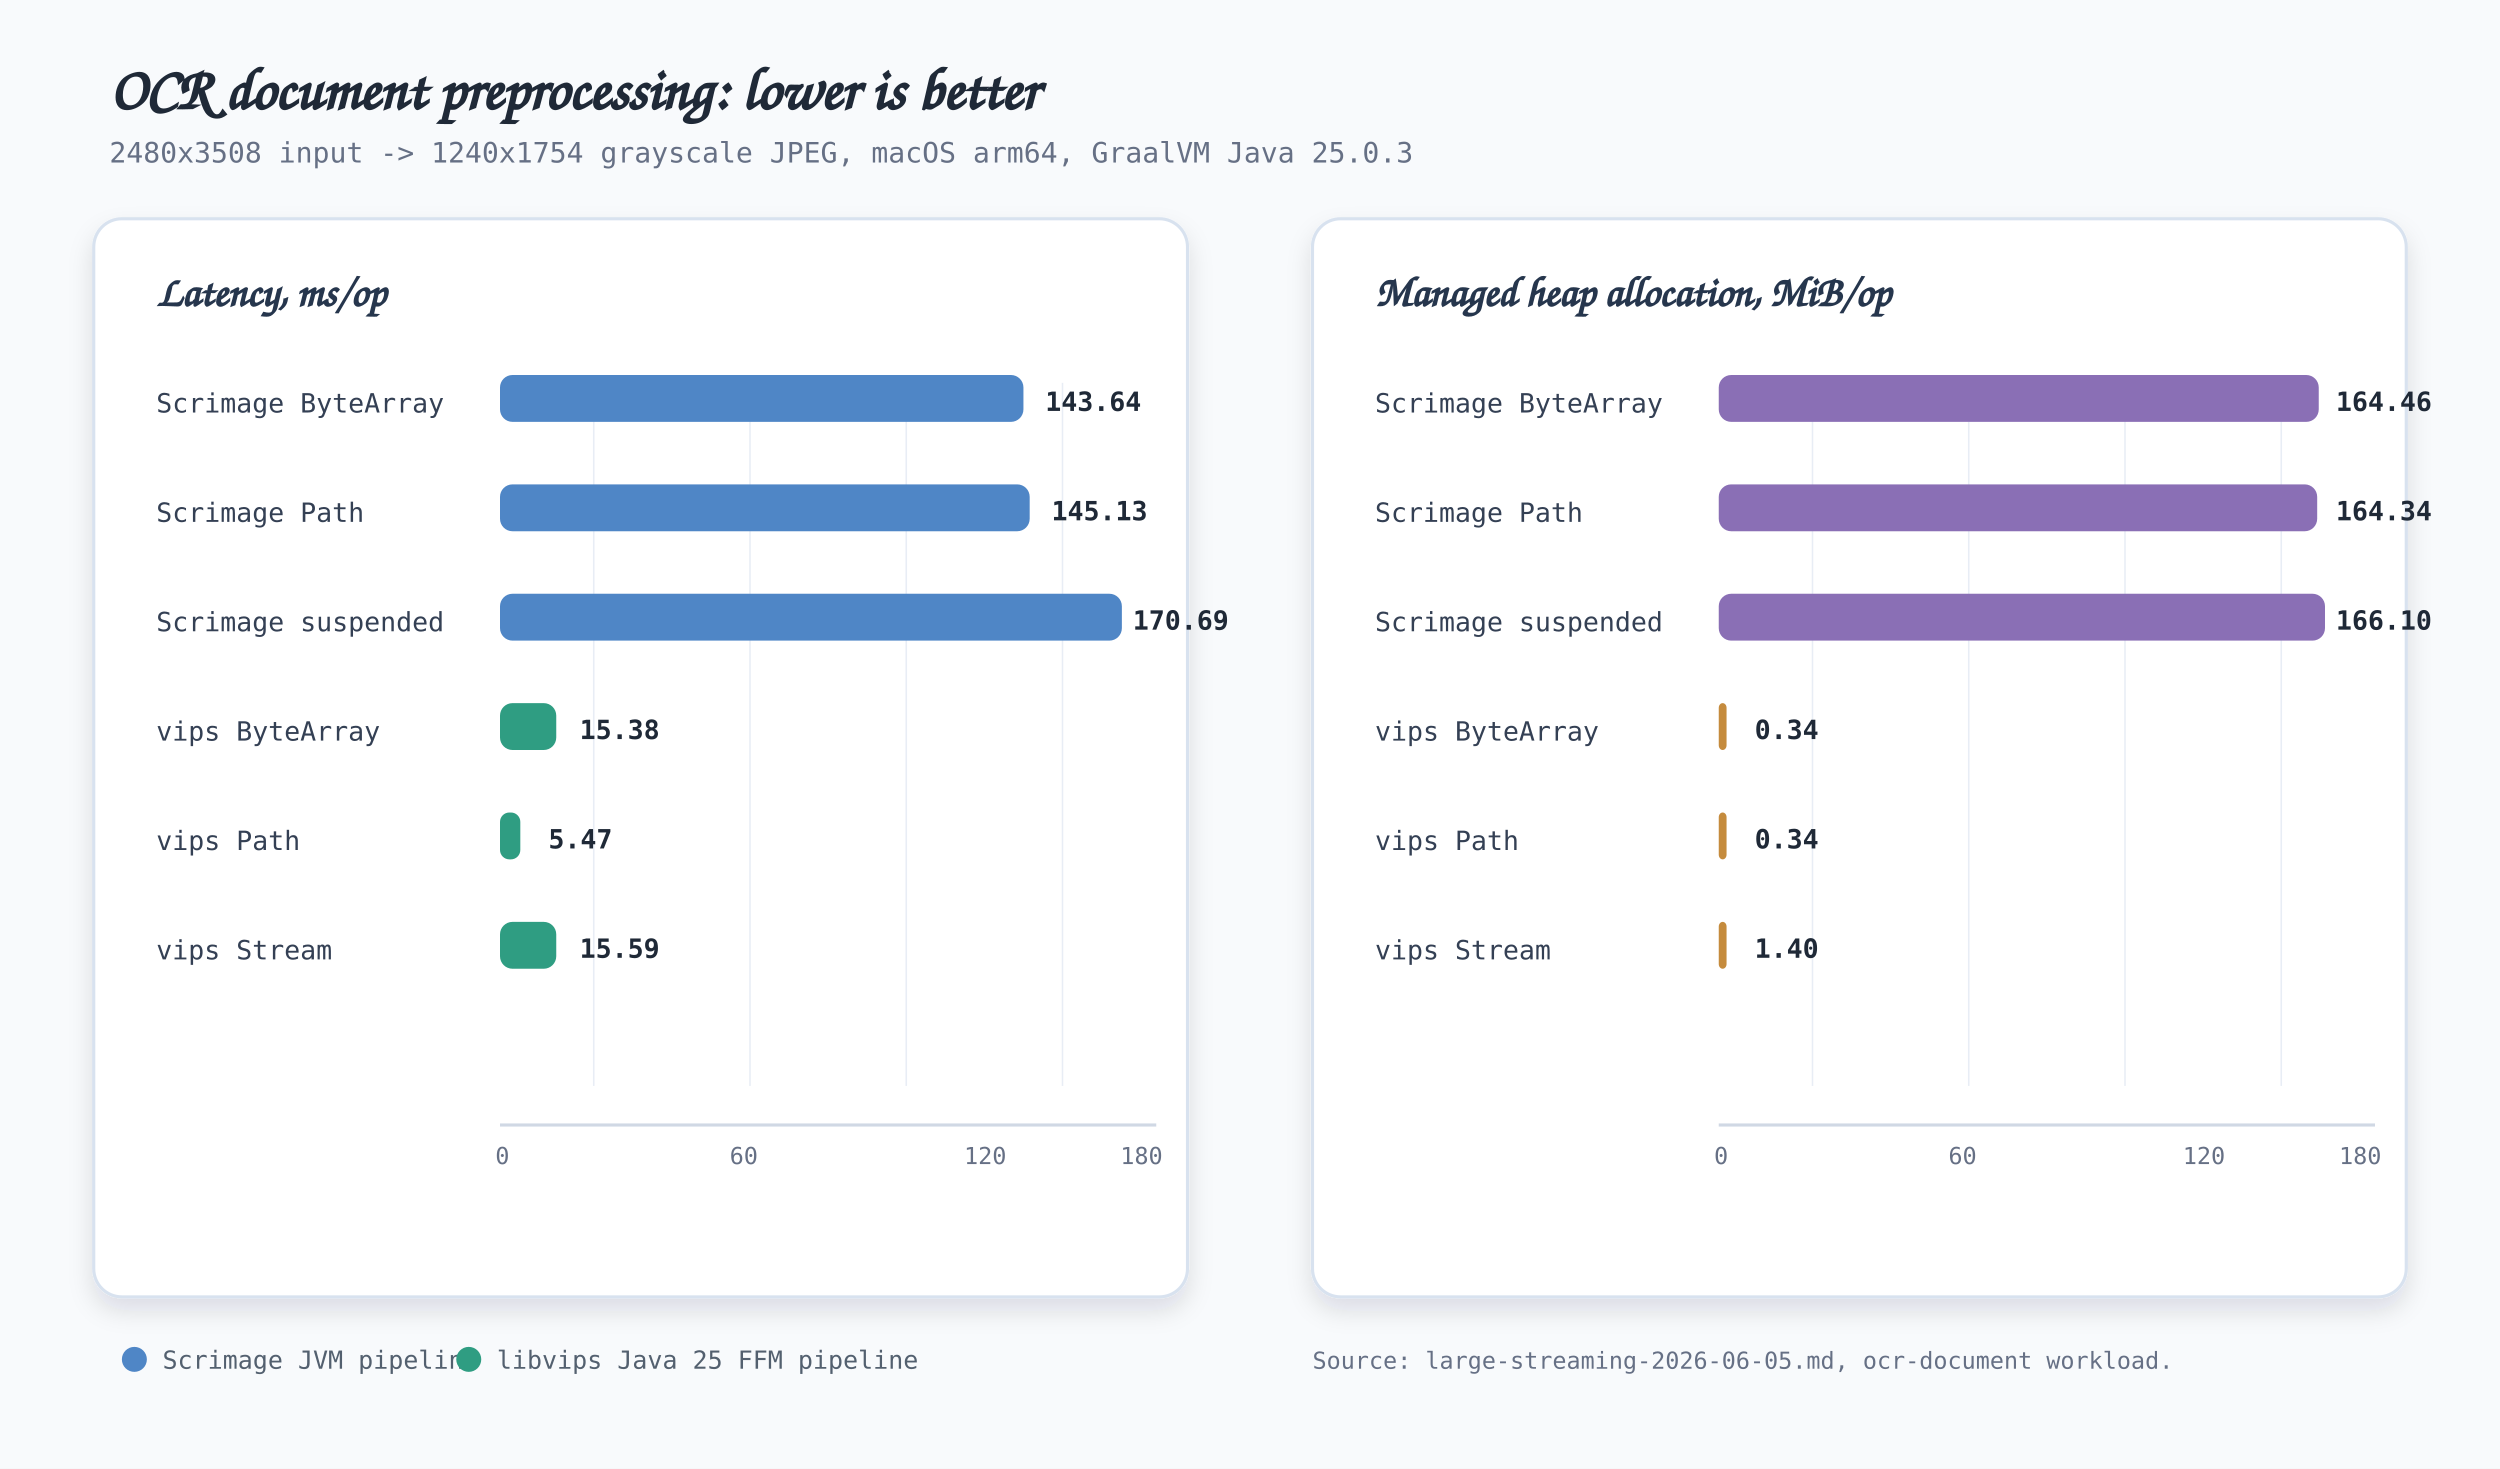
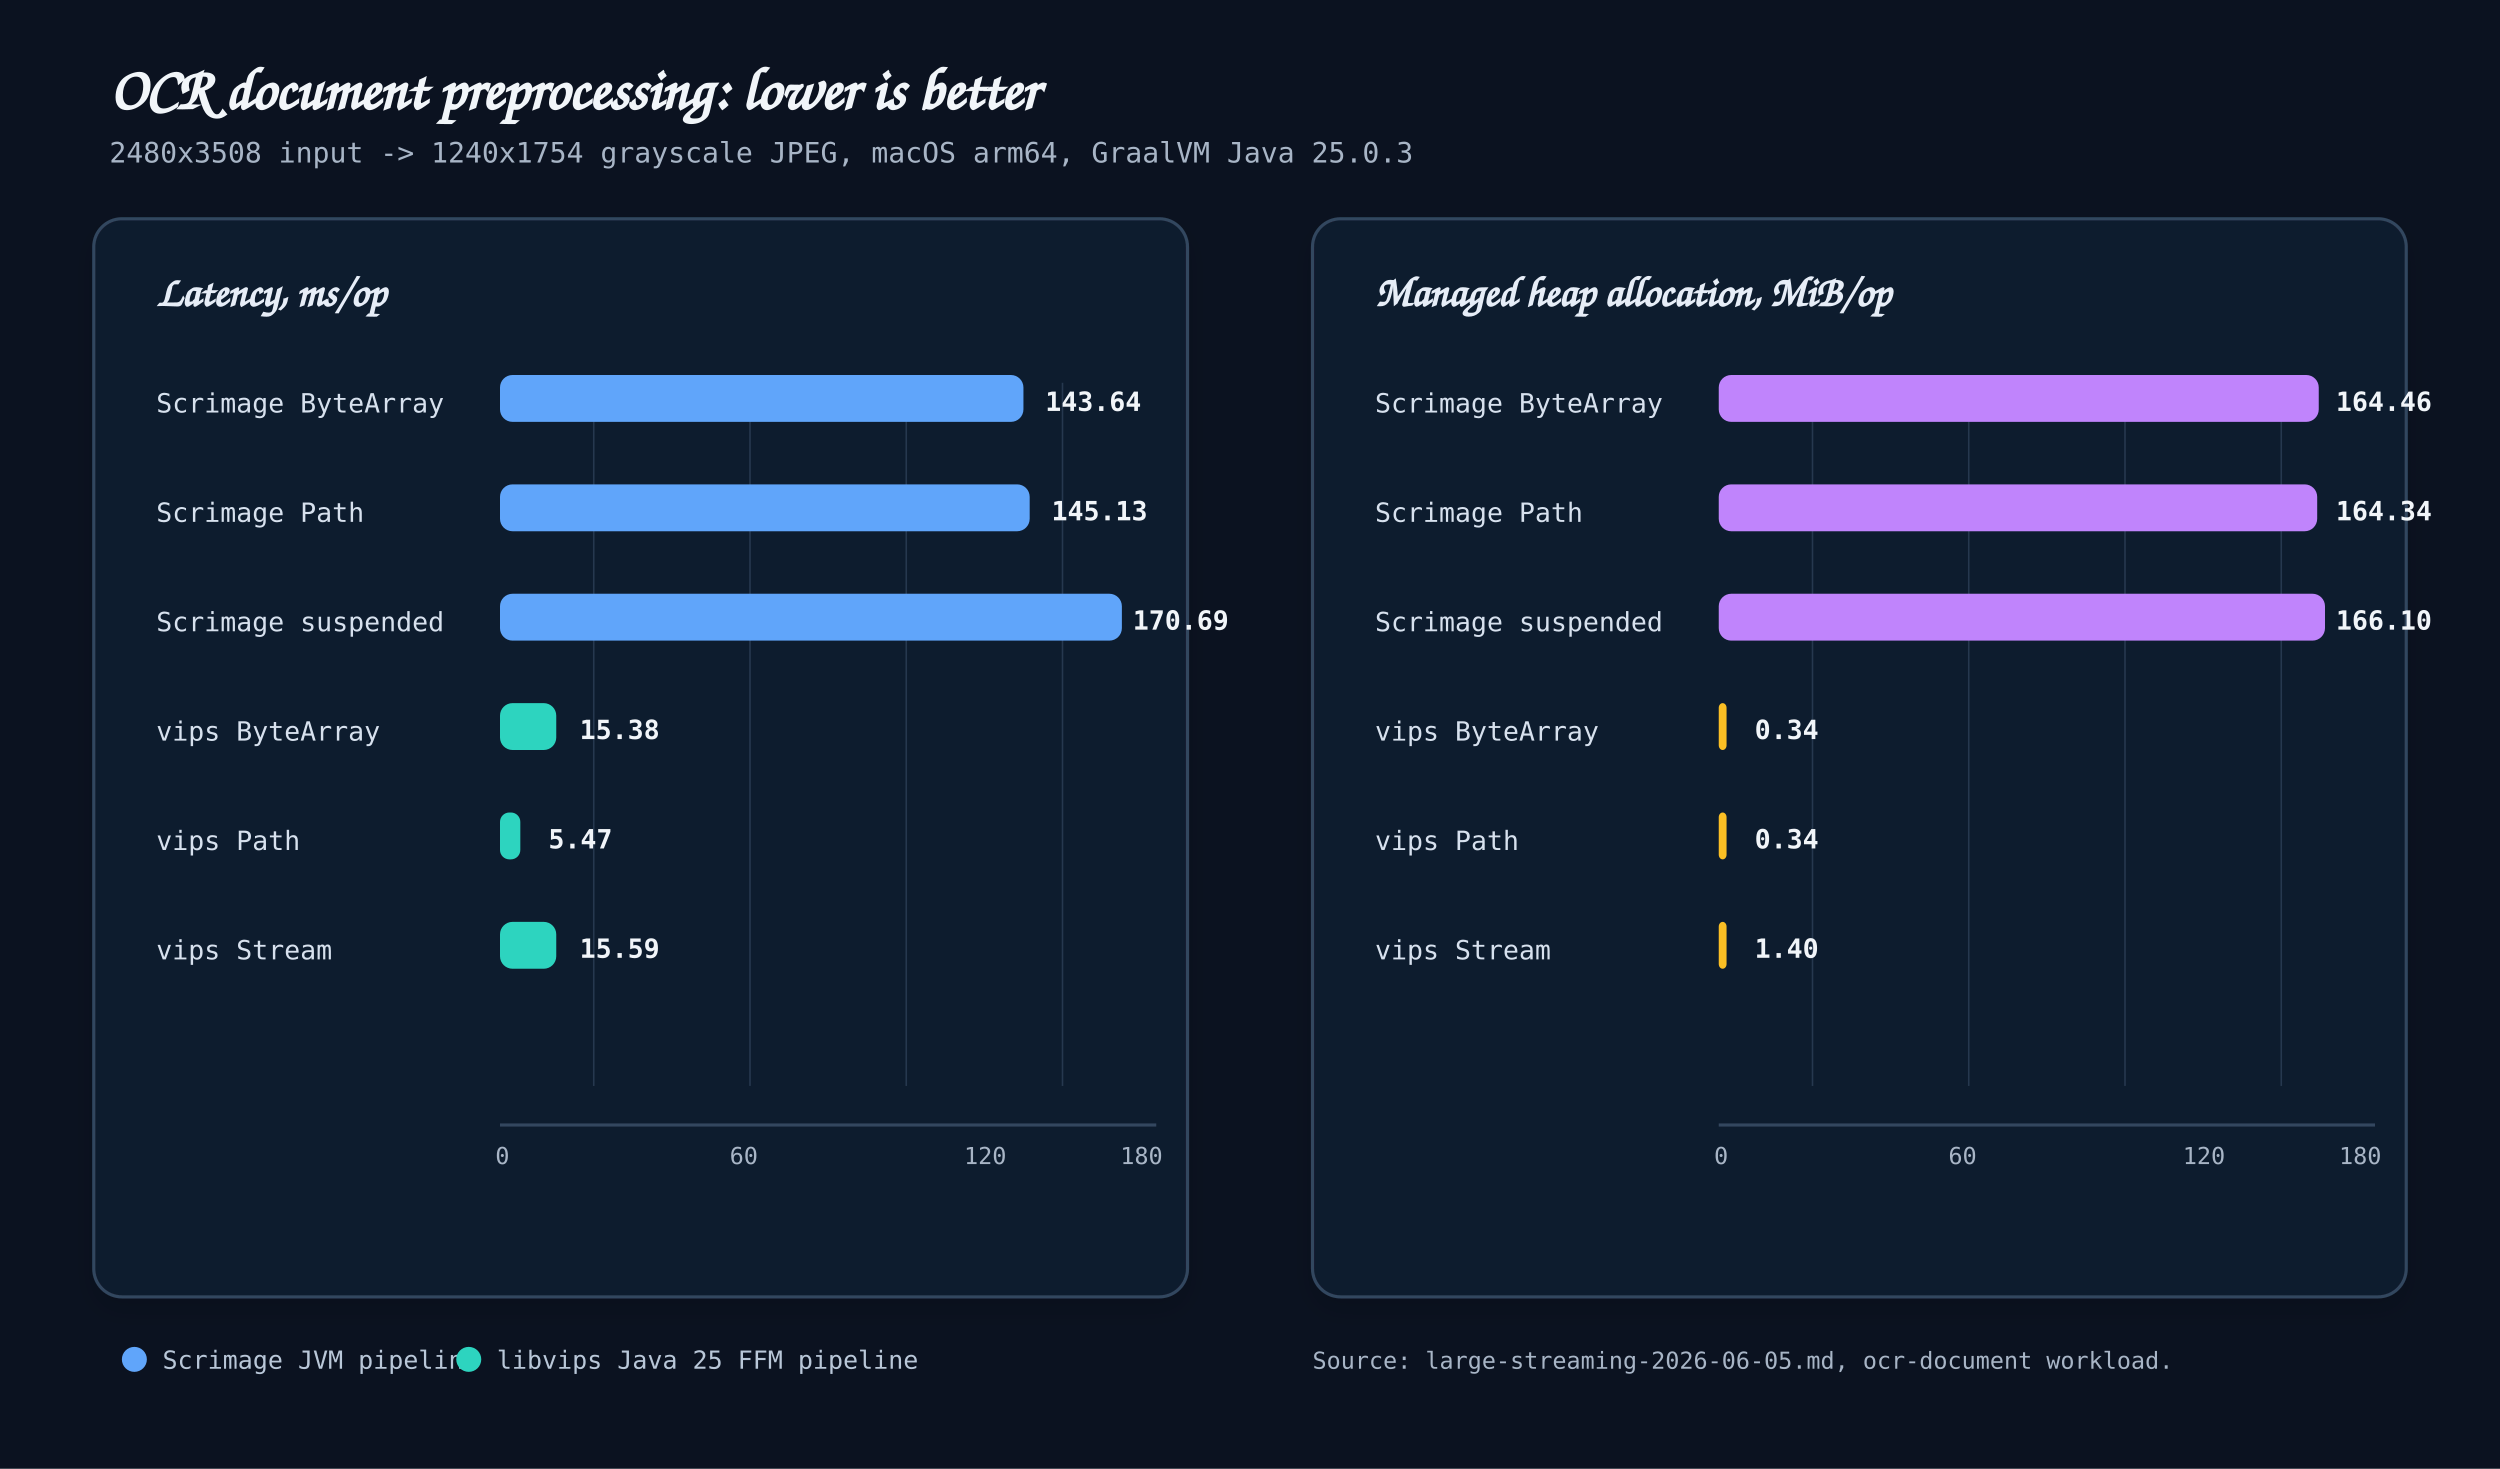
<svg xmlns="http://www.w3.org/2000/svg" width="1600" height="940" viewBox="0 0 1600 940" role="img" aria-labelledby="title desc">
  <defs>
    <filter id="soft-shadow" x="-10%" y="-14%" width="120%" height="138%">
-       <feDropShadow dx="0" dy="8" stdDeviation="8" flood-color="#1f2937" flood-opacity="0.12" />
+       <feDropShadow dx="0" dy="8" stdDeviation="8" flood-color="#020617" flood-opacity="0.12" />
    </filter>
    <style>
-       .bg { fill: #f8fafc; }
-       .title { font: 700 38px 'Architects Daughter', 'Comic Mono', 'Comic Sans MS', cursive; fill: #1f2937; }
-       .subtitle { font: 18px 'Comic Mono', 'SFMono-Regular', monospace; fill: #667085; }
-       .panel { fill: #ffffff; stroke: #d8e2ef; stroke-width: 2; filter: url(#soft-shadow); }
-       .panel-title { font: 700 27px 'Architects Daughter', 'Comic Mono', 'Comic Sans MS', cursive; fill: #26364d; }
-       .axis { stroke: #d0d8e4; stroke-width: 2; }
-       .grid { stroke: #e8edf5; stroke-width: 1; }
-       .label { font: 17px 'Comic Mono', 'SFMono-Regular', monospace; fill: #344054; }
-       .value { font: 700 17px 'Comic Mono', 'SFMono-Regular', monospace; fill: #1f2937; }
-       .note { font: 15px 'Comic Mono', 'SFMono-Regular', monospace; fill: #667085; }
-       .scrimage { fill: #4f86c6; }
-       .vips { fill: #2f9d82; }
-       .alloc-scrimage { fill: #8a6fb5; }
-       .alloc-vips { fill: #c58b3d; }
-       .legend { font: 16px 'Comic Mono', 'SFMono-Regular', monospace; fill: #53606f; }
+       .bg { fill: #0b1220; }
+       .title { font: 700 38px 'Architects Daughter', 'Comic Mono', 'Comic Sans MS', cursive; fill: #f1f5f9; }
+       .subtitle { font: 18px 'Comic Mono', 'SFMono-Regular', monospace; fill: #a8b5c6; }
+       .panel { fill: #111c2e; stroke: #33475f; stroke-width: 2; filter: url(#soft-shadow); }
+       .panel-title { font: 700 27px 'Architects Daughter', 'Comic Mono', 'Comic Sans MS', cursive; fill: #e6edf7; }
+       .axis { stroke: #33475f; stroke-width: 2; }
+       .grid { stroke: #26384f; stroke-width: 1; }
+       .label { font: 17px 'Comic Mono', 'SFMono-Regular', monospace; fill: #d7e1ee; }
+       .value { font: 700 17px 'Comic Mono', 'SFMono-Regular', monospace; fill: #f1f5f9; }
+       .note { font: 15px 'Comic Mono', 'SFMono-Regular', monospace; fill: #a8b5c6; }
+       .scrimage { fill: #60a5fa; }
+       .vips { fill: #2dd4bf; }
+       .alloc-scrimage { fill: #c084fc; }
+       .alloc-vips { fill: #fbbf24; }
+       .legend { font: 16px 'Comic Mono', 'SFMono-Regular', monospace; fill: #b9c7d8; }
    </style>
  </defs>
  <rect class="bg" x="0" y="0" width="1600" height="940" />
  <text class="title" x="70" y="70">OCR document preprocessing: lower is better</text>
  <text class="subtitle" x="70" y="104">2480x3508 input -&gt; 1240x1754 grayscale JPEG, macOS arm64, GraalVM Java 25.0.3</text>
  <rect class="panel" x="60" y="140" width="700" height="690" rx="18" />
  <rect class="panel" x="840" y="140" width="700" height="690" rx="18" />
  <text class="panel-title" x="100" y="196">Latency, ms/op</text>
  <text class="panel-title" x="880" y="196">Managed heap allocation, MiB/op</text>
  <line class="grid" x1="380" y1="245" x2="380" y2="695" />
  <line class="grid" x1="480" y1="245" x2="480" y2="695" />
  <line class="grid" x1="580" y1="245" x2="580" y2="695" />
  <line class="grid" x1="680" y1="245" x2="680" y2="695" />
  <line class="axis" x1="320" y1="720" x2="740" y2="720" />
  <text class="note" x="317" y="745">0</text>
  <text class="note" x="467" y="745">60</text>
  <text class="note" x="617" y="745">120</text>
  <text class="note" x="717" y="745">180</text>
  <text class="label" x="100" y="264">Scrimage ByteArray</text>
  <rect class="scrimage" x="320" y="240" width="335" height="30" rx="8" />
  <text class="value" x="669" y="263">143.64</text>
  <text class="label" x="100" y="334">Scrimage Path</text>
  <rect class="scrimage" x="320" y="310" width="339" height="30" rx="8" />
  <text class="value" x="673" y="333">145.13</text>
  <text class="label" x="100" y="404">Scrimage suspended</text>
  <rect class="scrimage" x="320" y="380" width="398" height="30" rx="8" />
  <text class="value" x="725" y="403">170.69</text>
  <text class="label" x="100" y="474">vips ByteArray</text>
  <rect class="vips" x="320" y="450" width="36" height="30" rx="8" />
  <text class="value" x="371" y="473">15.38</text>
  <text class="label" x="100" y="544">vips Path</text>
  <rect class="vips" x="320" y="520" width="13" height="30" rx="6" />
  <text class="value" x="351" y="543">5.47</text>
  <text class="label" x="100" y="614">vips Stream</text>
  <rect class="vips" x="320" y="590" width="36" height="30" rx="8" />
  <text class="value" x="371" y="613">15.59</text>
  <line class="grid" x1="1160" y1="245" x2="1160" y2="695" />
  <line class="grid" x1="1260" y1="245" x2="1260" y2="695" />
  <line class="grid" x1="1360" y1="245" x2="1360" y2="695" />
  <line class="grid" x1="1460" y1="245" x2="1460" y2="695" />
  <line class="axis" x1="1100" y1="720" x2="1520" y2="720" />
  <text class="note" x="1097" y="745">0</text>
  <text class="note" x="1247" y="745">60</text>
  <text class="note" x="1397" y="745">120</text>
  <text class="note" x="1497" y="745">180</text>
  <text class="label" x="880" y="264">Scrimage ByteArray</text>
  <rect class="alloc-scrimage" x="1100" y="240" width="384" height="30" rx="8" />
  <text class="value" x="1495" y="263">164.46</text>
  <text class="label" x="880" y="334">Scrimage Path</text>
  <rect class="alloc-scrimage" x="1100" y="310" width="383" height="30" rx="8" />
  <text class="value" x="1495" y="333">164.34</text>
  <text class="label" x="880" y="404">Scrimage suspended</text>
  <rect class="alloc-scrimage" x="1100" y="380" width="388" height="30" rx="8" />
  <text class="value" x="1495" y="403">166.10</text>
  <text class="label" x="880" y="474">vips ByteArray</text>
  <rect class="alloc-vips" x="1100" y="450" width="5" height="30" rx="3" />
  <text class="value" x="1123" y="473">0.34</text>
  <text class="label" x="880" y="544">vips Path</text>
  <rect class="alloc-vips" x="1100" y="520" width="5" height="30" rx="3" />
  <text class="value" x="1123" y="543">0.34</text>
  <text class="label" x="880" y="614">vips Stream</text>
  <rect class="alloc-vips" x="1100" y="590" width="5" height="30" rx="3" />
  <text class="value" x="1123" y="613">1.40</text>
  <circle class="scrimage" cx="86" cy="870" r="8" />
  <text class="legend" x="104" y="876">Scrimage JVM pipeline</text>
  <circle class="vips" cx="300" cy="870" r="8" />
  <text class="legend" x="318" y="876">libvips Java 25 FFM pipeline</text>
  <text class="note" x="840" y="876">Source: large-streaming-2026-06-05.md, ocr-document workload.</text>
</svg>
